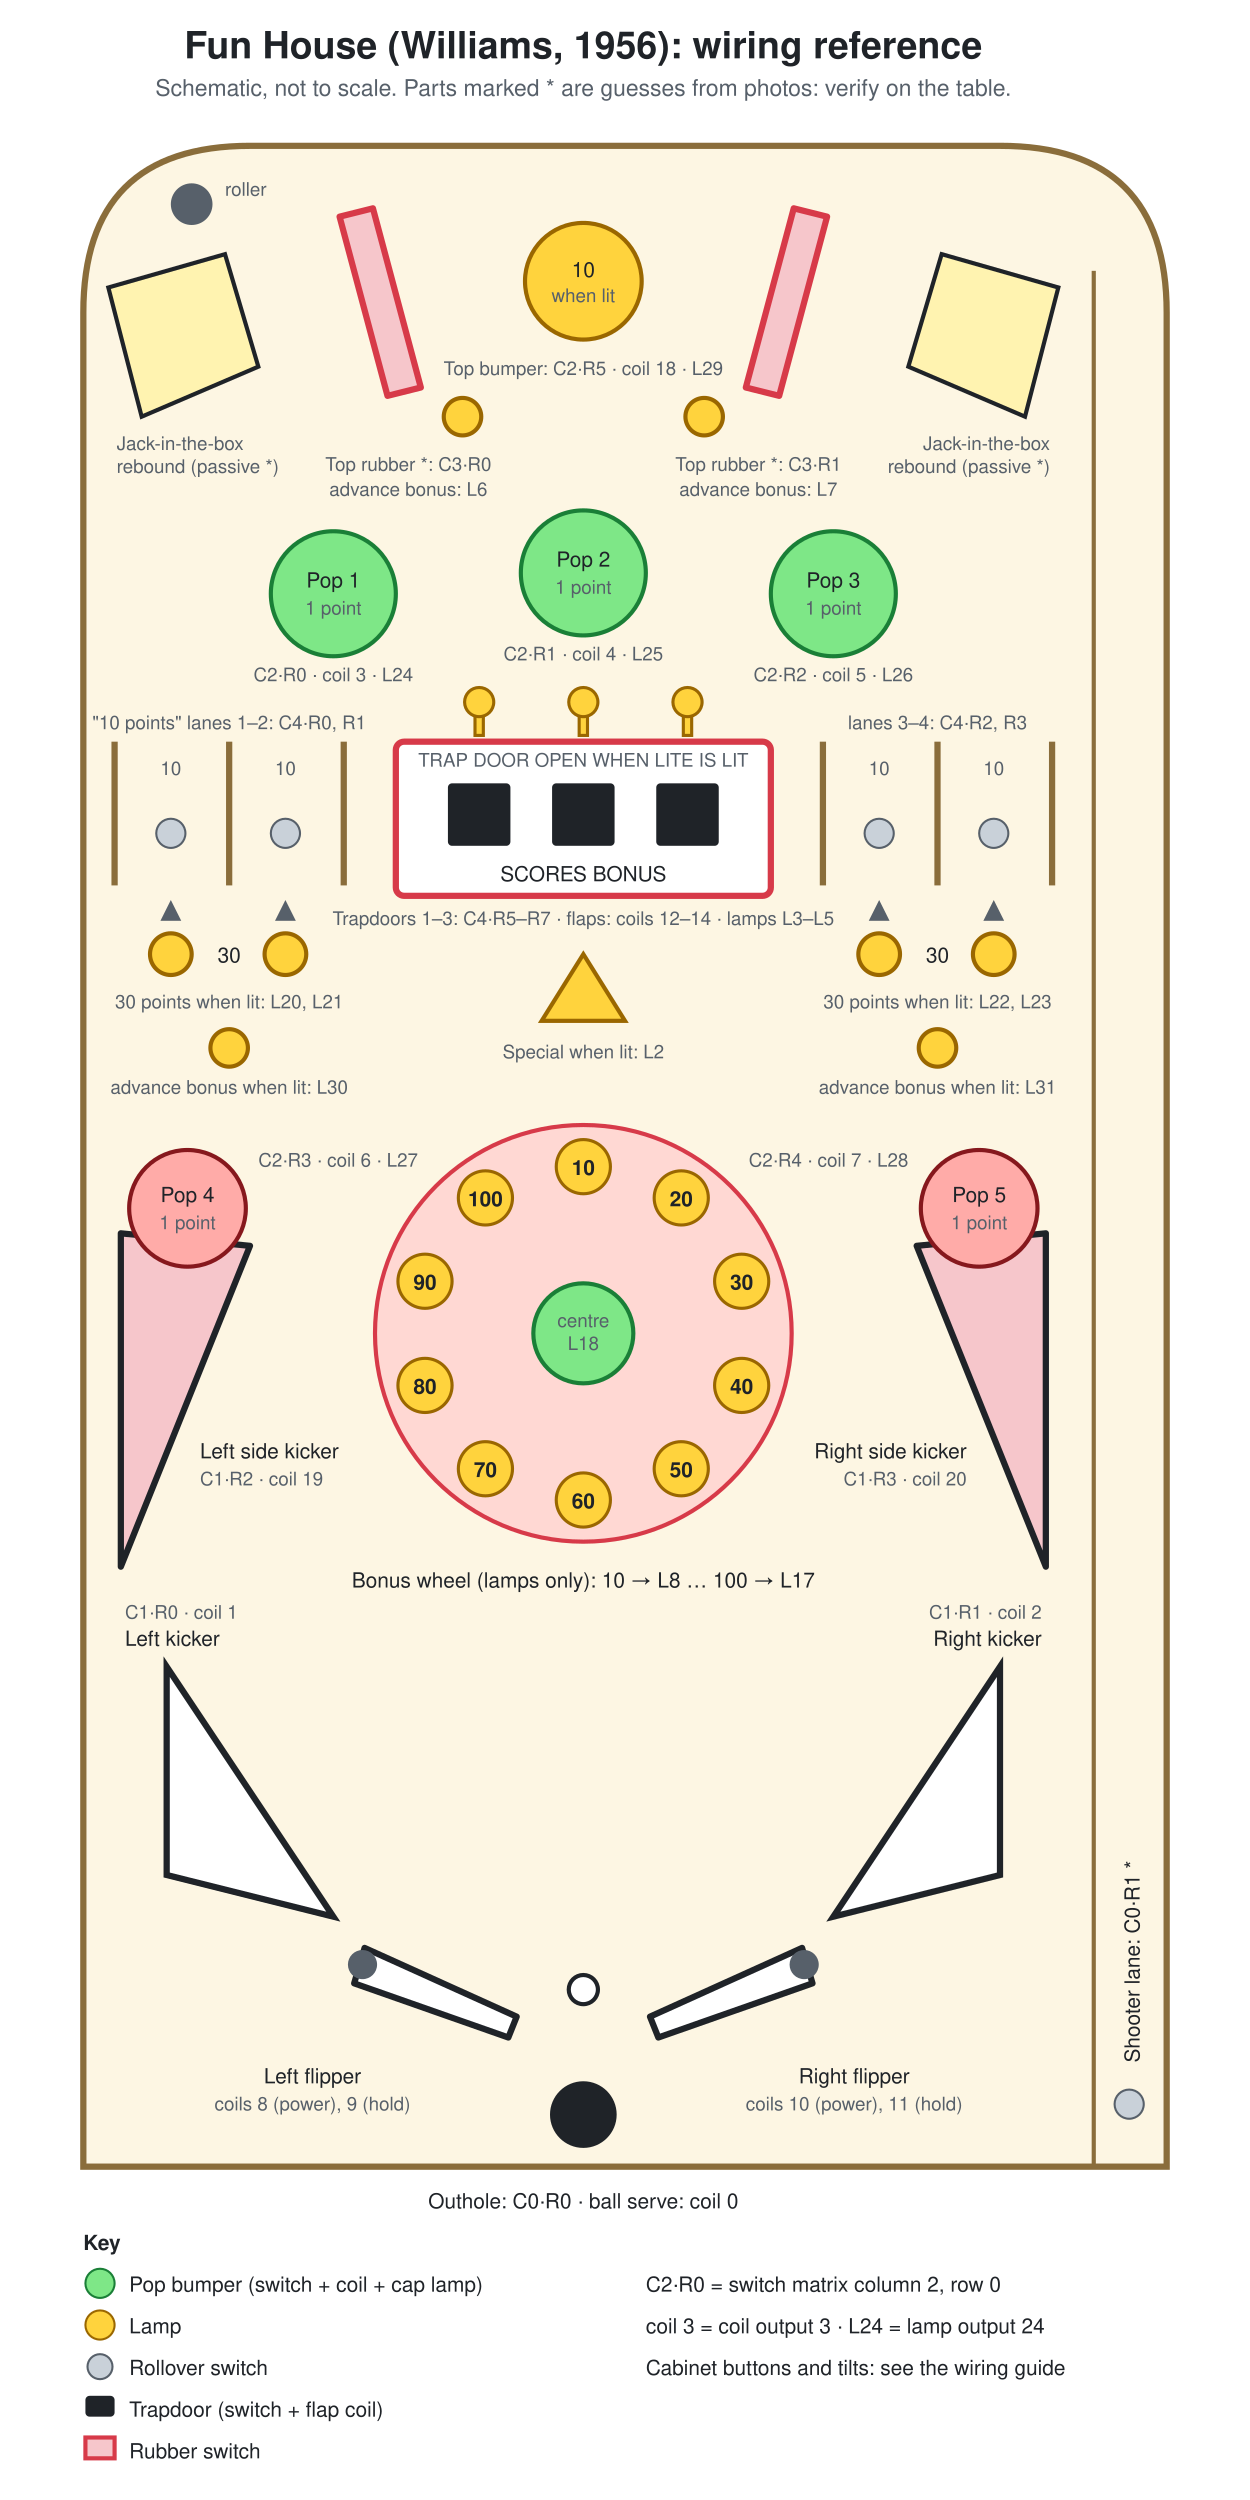
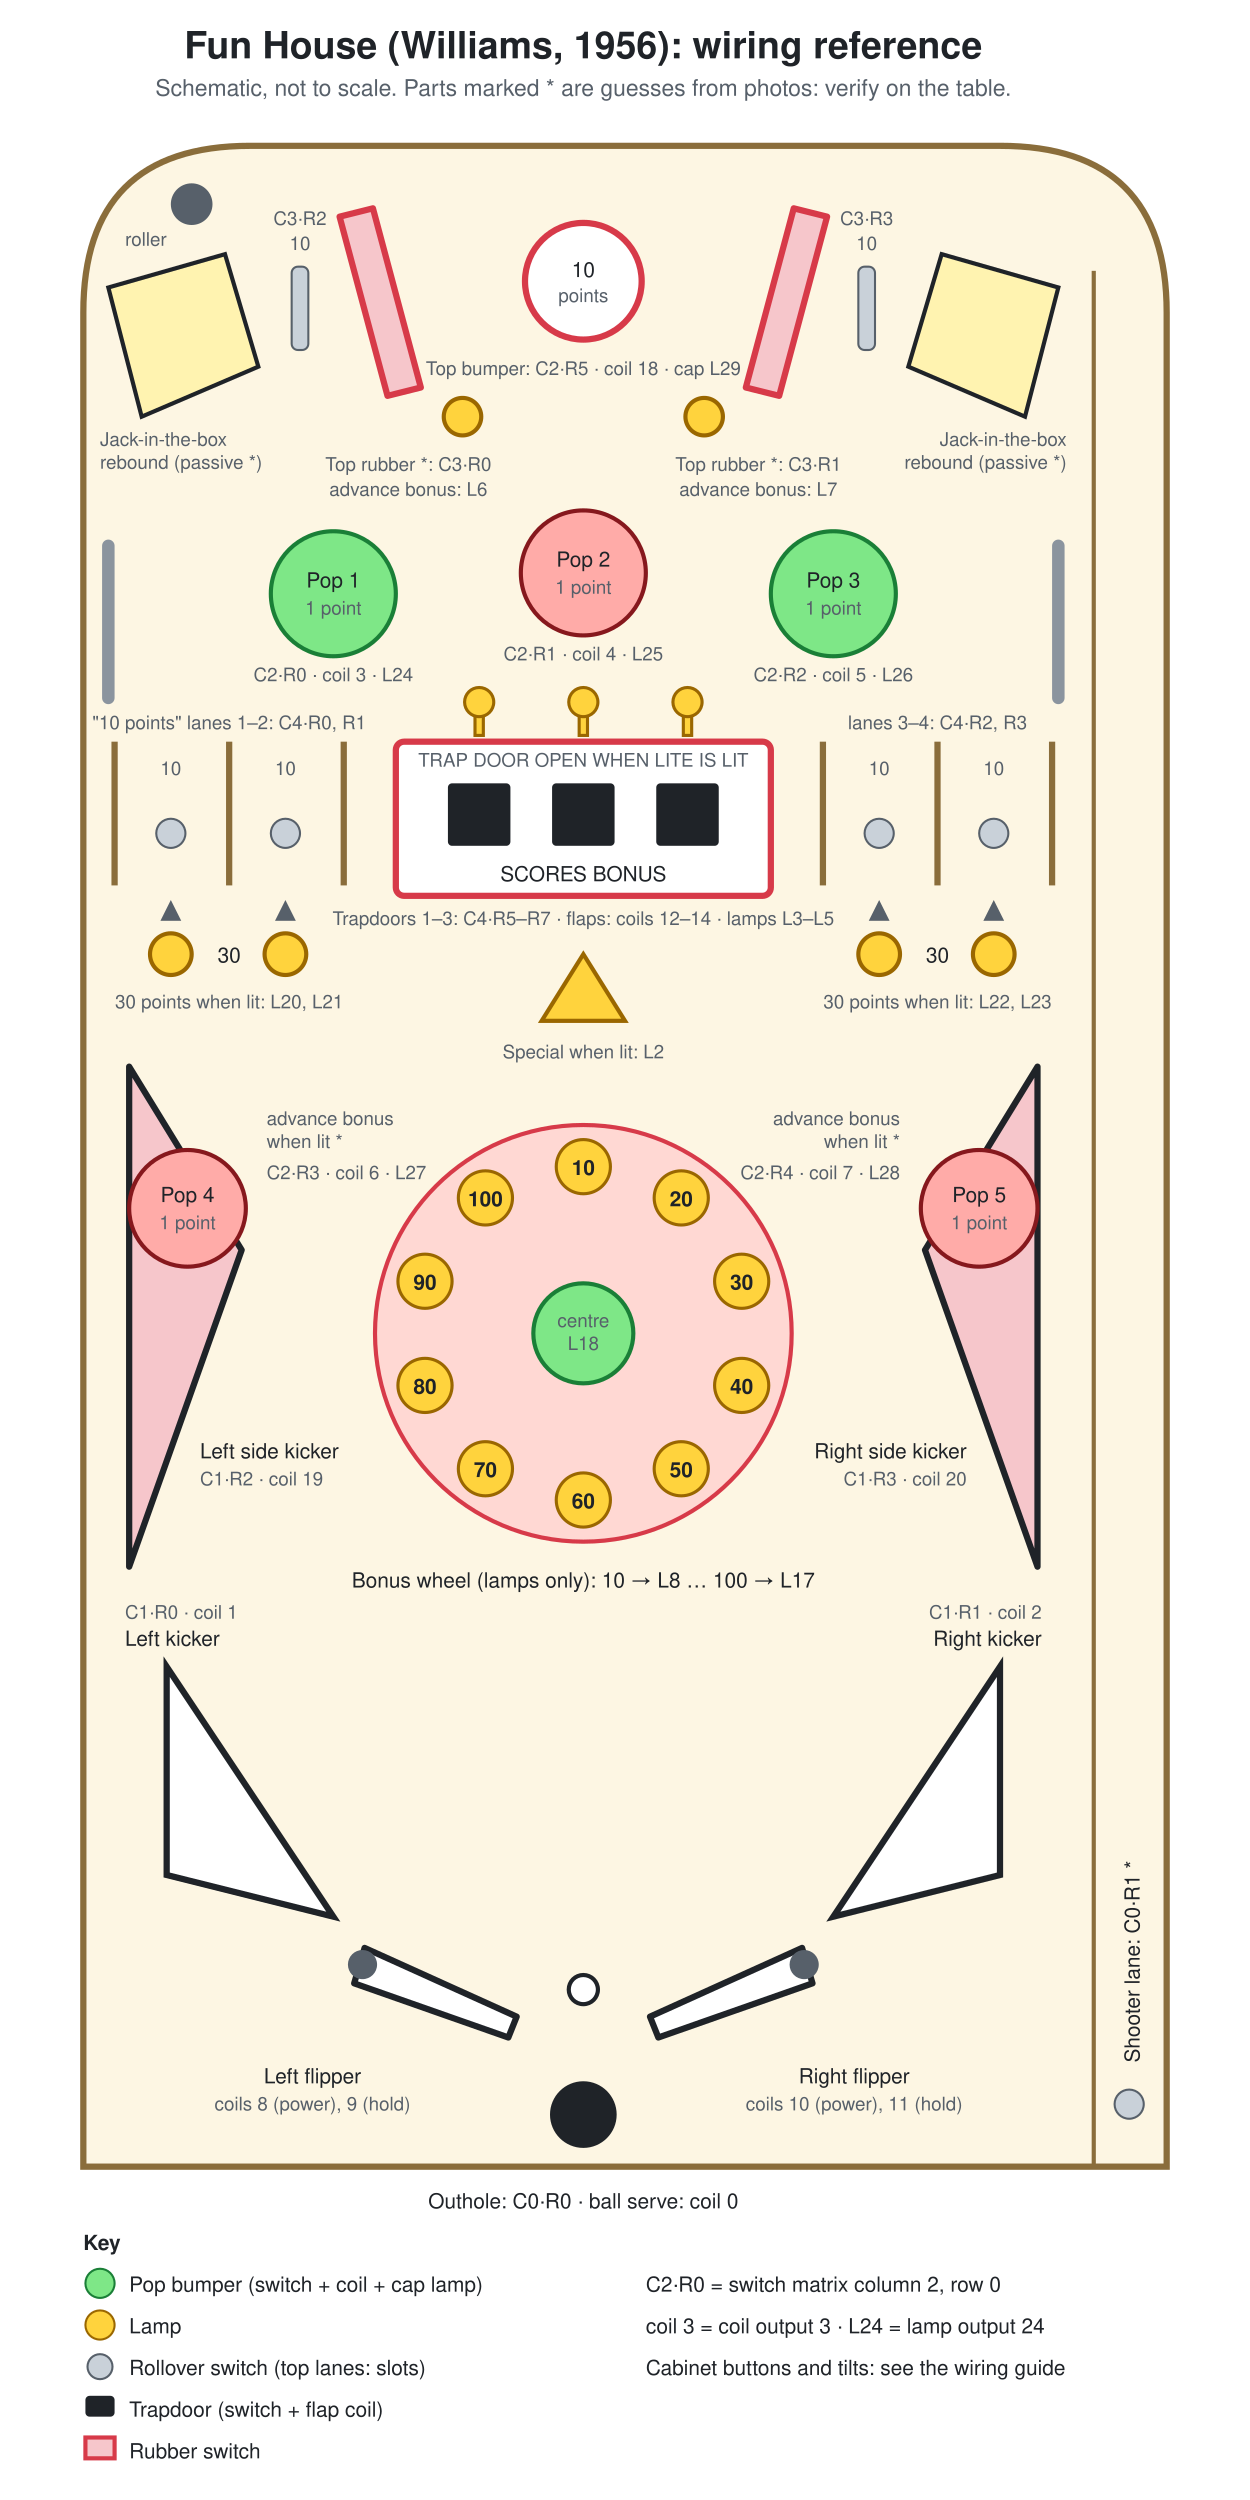
<svg xmlns="http://www.w3.org/2000/svg" viewBox="0 0 600 1200" width="600" height="1200" font-family="Helvetica, Arial, sans-serif">
  <style>
    .label { font-size: 10px; fill: #1f2328; }
    .tag { font-size: 9px; fill: #57606a; }
    .title { font-size: 18px; font-weight: bold; fill: #1f2328; }
    .sub { font-size: 11px; fill: #57606a; }
    .wheel { font-size: 10px; font-weight: bold; fill: #1f2328; text-anchor: middle; }
    .mid { text-anchor: middle; }
    .end { text-anchor: end; }
  </style>
  <rect width="600" height="1200" fill="#ffffff" />
  <text x="280" y="28" class="title mid">Fun House (Williams, 1956): wiring reference</text>
  <text x="280" y="46" class="sub mid">Schematic, not to scale. Parts marked * are guesses from photos: verify on the table.</text>
  <path d="M 40 150 Q 40 70 120 70 L 480 70 Q 560 70 560 150 L 560 1040 L 40 1040 Z" fill="#fdf6e3" stroke="#8a6d3b" stroke-width="3" />
  <line x1="525" y1="130" x2="525" y2="1040" stroke="#8a6d3b" stroke-width="2" />
  <circle cx="542" cy="1010" r="7" fill="#c9d1d9" stroke="#57606a" data-switch="C0R1" />
  <text x="547" y="990" class="label" transform="rotate(-90 547 990)">Shooter lane: C0·R1 *</text>
  <circle cx="92" cy="98" r="10" fill="#57606a" />
-   <text x="108" y="94" class="tag">roller</text>
+   <text x="80" y="118" class="tag end">roller</text>
  <g fill="#fff3b0" stroke="#1f2328" stroke-width="2">
    <polygon points="52,138 108,122 124,176 68,200" />
    <polygon points="508,138 452,122 436,176 492,200" />
  </g>
-   <text x="56" y="216" class="tag">Jack-in-the-box</text>
-   <text x="56" y="227" class="tag">rebound (passive *)</text>
-   <text x="504" y="216" class="tag end">Jack-in-the-box</text>
-   <text x="504" y="227" class="tag end">rebound (passive *)</text>
+   <text x="48" y="214" class="tag">Jack-in-the-box</text>
+   <text x="48" y="225" class="tag">rebound (passive *)</text>
+   <text x="512" y="214" class="tag end">Jack-in-the-box</text>
+   <text x="512" y="225" class="tag end">rebound (passive *)</text>
+   <g stroke="#8b949e" stroke-width="6" stroke-linecap="round">
+     <line x1="52" y1="262" x2="52" y2="335" />
+     <line x1="508" y1="262" x2="508" y2="335" />
+   </g>
  <g fill="#f6c6cb" stroke="#d73a49" stroke-width="3" stroke-linejoin="round">
    <polygon points="163,104 179,100 202,186 186,190" data-switch="C3R0" />
    <polygon points="397,104 381,100 358,186 374,190" data-switch="C3R1" />
  </g>
  <g fill="#ffd33d" stroke="#9a6700" stroke-width="2">
    <circle cx="222" cy="200" r="9" data-lamp="6" />
    <circle cx="338" cy="200" r="9" data-lamp="7" />
  </g>
  <text x="196" y="226" class="tag mid">Top rubber *: C3·R0</text>
  <text x="196" y="238" class="tag mid">advance bonus: L6</text>
  <text x="364" y="226" class="tag mid">Top rubber *: C3·R1</text>
  <text x="364" y="238" class="tag mid">advance bonus: L7</text>
-   <circle cx="280" cy="135" r="28" fill="#ffd33d" stroke="#9a6700" stroke-width="2" data-switch="C2R5" data-coil="18" data-lamp="29" />
+   <g fill="#c9d1d9" stroke="#57606a">
+     <rect x="140" y="128" width="8" height="40" rx="3" data-switch="C3R2" />
+     <rect x="412" y="128" width="8" height="40" rx="3" data-switch="C3R3" />
+   </g>
+   <text x="144" y="120" class="tag mid">10</text>
+   <text x="416" y="120" class="tag mid">10</text>
+   <text x="144" y="108" class="tag mid">C3·R2</text>
+   <text x="416" y="108" class="tag mid">C3·R3</text>
+   <circle cx="280" cy="135" r="28" fill="#ffffff" stroke="#d73a49" stroke-width="3" data-switch="C2R5" data-coil="18" data-lamp="29" />
  <text x="280" y="133" class="label mid">10</text>
-   <text x="280" y="145" class="tag mid">when lit</text>
-   <text x="280" y="180" class="tag mid">Top bumper: C2·R5 · coil 18 · L29</text>
+   <text x="280" y="145" class="tag mid">points</text>
+   <text x="280" y="180" class="tag mid">Top bumper: C2·R5 · coil 18 · cap L29</text>
  <g fill="#7ee787" stroke="#1a7f37" stroke-width="2">
    <circle cx="160" cy="285" r="30" data-switch="C2R0" data-coil="3" data-lamp="24" />
-     <circle cx="280" cy="275" r="30" data-switch="C2R1" data-coil="4" data-lamp="25" />
    <circle cx="400" cy="285" r="30" data-switch="C2R2" data-coil="5" data-lamp="26" />
  </g>
+   <circle cx="280" cy="275" r="30" fill="#ffaba8" stroke="#86181d" stroke-width="2" data-switch="C2R1" data-coil="4" data-lamp="25" />
  <text x="160" y="282" class="label mid">Pop 1</text>
  <text x="160" y="295" class="tag mid">1 point</text>
  <text x="280" y="272" class="label mid">Pop 2</text>
  <text x="280" y="285" class="tag mid">1 point</text>
  <text x="400" y="282" class="label mid">Pop 3</text>
  <text x="400" y="295" class="tag mid">1 point</text>
  <text x="160" y="327" class="tag mid">C2·R0 · coil 3 · L24</text>
  <text x="400" y="327" class="tag mid">C2·R2 · coil 5 · L26</text>
  <text x="280" y="317" class="tag mid">C2·R1 · coil 4 · L25</text>
  <g fill="#ffd33d" stroke="#9a6700" stroke-width="1.5">
    <rect x="228" y="341" width="4" height="12" />
    <rect x="278" y="341" width="4" height="12" />
    <rect x="328" y="341" width="4" height="12" />
    <circle cx="230" cy="337" r="7" data-lamp="3" />
    <circle cx="280" cy="337" r="7" data-lamp="4" />
    <circle cx="330" cy="337" r="7" data-lamp="5" />
  </g>
  <rect x="190" y="356" width="180" height="74" rx="4" fill="#ffffff" stroke="#d73a49" stroke-width="3" />
  <text x="280" y="368" class="tag mid">TRAP DOOR OPEN WHEN LITE IS LIT</text>
  <g fill="#1f2328">
    <rect x="215" y="376" width="30" height="30" rx="2" data-switch="C4R5" data-coil="12" data-trapdoor="0" />
    <rect x="265" y="376" width="30" height="30" rx="2" data-switch="C4R6" data-coil="13" data-trapdoor="1" />
    <rect x="315" y="376" width="30" height="30" rx="2" data-switch="C4R7" data-coil="14" data-trapdoor="2" />
  </g>
  <text x="280" y="423" class="label mid">SCORES BONUS</text>
  <text x="280" y="444" class="tag mid">Trapdoors 1–3: C4·R5–R7 · flaps: coils 12–14 · lamps L3–L5</text>
  <g stroke="#8a6d3b" stroke-width="3">
    <line x1="55" y1="356" x2="55" y2="425" />
    <line x1="110" y1="356" x2="110" y2="425" />
    <line x1="165" y1="356" x2="165" y2="425" />
    <line x1="395" y1="356" x2="395" y2="425" />
    <line x1="450" y1="356" x2="450" y2="425" />
    <line x1="505" y1="356" x2="505" y2="425" />
  </g>
  <g class="tag mid">
    <text x="82" y="372">10</text>
    <text x="137" y="372">10</text>
    <text x="422" y="372">10</text>
    <text x="477" y="372">10</text>
  </g>
  <g fill="#c9d1d9" stroke="#57606a">
    <circle cx="82" cy="400" r="7" data-switch="C4R0" />
    <circle cx="137" cy="400" r="7" data-switch="C4R1" />
    <circle cx="422" cy="400" r="7" data-switch="C4R2" />
    <circle cx="477" cy="400" r="7" data-switch="C4R3" />
  </g>
  <text x="110" y="350" class="tag mid">"10 points" lanes 1–2: C4·R0, R1</text>
  <text x="450" y="350" class="tag mid">lanes 3–4: C4·R2, R3</text>
  <g fill="#57606a">
    <polygon points="82,432 77,442 87,442" />
    <polygon points="137,432 132,442 142,442" />
    <polygon points="422,432 417,442 427,442" />
    <polygon points="477,432 472,442 482,442" />
  </g>
  <g fill="#ffd33d" stroke="#9a6700" stroke-width="2">
    <circle cx="82" cy="458" r="10" data-lamp="20" />
    <circle cx="137" cy="458" r="10" data-lamp="21" />
    <circle cx="422" cy="458" r="10" data-lamp="22" />
    <circle cx="477" cy="458" r="10" data-lamp="23" />
  </g>
  <text x="110" y="462" class="label mid">30</text>
  <text x="450" y="462" class="label mid">30</text>
  <text x="110" y="484" class="tag mid">30 points when lit: L20, L21</text>
  <text x="450" y="484" class="tag mid">30 points when lit: L22, L23</text>
-   <g fill="#ffd33d" stroke="#9a6700" stroke-width="2">
-     <circle cx="110" cy="503" r="9" data-lamp="30" />
-     <circle cx="450" cy="503" r="9" data-lamp="31" />
-   </g>
-   <text x="110" y="525" class="tag mid">advance bonus when lit: L30</text>
-   <text x="450" y="525" class="tag mid">advance bonus when lit: L31</text>
  <polygon points="280,458 300,490 260,490" fill="#ffd33d" stroke="#9a6700" stroke-width="2" data-lamp="2" />
  <text x="280" y="508" class="tag mid">Special when lit: L2</text>
  <g fill="#f6c6cb" stroke="#1f2328" stroke-width="3" stroke-linejoin="round">
-     <polygon points="58,592 58,752 120,598" data-switch="C1R2" data-coil="19" />
-     <polygon points="502,592 502,752 440,598" data-switch="C1R3" data-coil="20" />
+     <polygon points="62,512 116,600 62,752" data-switch="C1R2" data-coil="19" />
+     <polygon points="498,512 444,600 498,752" data-switch="C1R3" data-coil="20" />
  </g>
  <text x="96" y="700" class="label">Left side kicker</text>
  <text x="96" y="713" class="tag">C1·R2 · coil 19</text>
  <text x="464" y="700" class="label end">Right side kicker</text>
  <text x="464" y="713" class="tag end">C1·R3 · coil 20</text>
  <g fill="#ffaba8" stroke="#86181d" stroke-width="2">
    <circle cx="90" cy="580" r="28" data-switch="C2R3" data-coil="6" data-lamp="27" />
    <circle cx="470" cy="580" r="28" data-switch="C2R4" data-coil="7" data-lamp="28" />
  </g>
  <text x="90" y="577" class="label mid">Pop 4</text>
  <text x="90" y="590" class="tag mid">1 point</text>
+   <text x="128" y="540" class="tag">advance bonus</text>
+   <text x="128" y="551" class="tag">when lit *</text>
  <text x="470" y="577" class="label mid">Pop 5</text>
  <text x="470" y="590" class="tag mid">1 point</text>
-   <text x="124" y="560" class="tag">C2·R3 · coil 6 · L27</text>
-   <text x="436" y="560" class="tag end">C2·R4 · coil 7 · L28</text>
+   <text x="432" y="540" class="tag end">advance bonus</text>
+   <text x="432" y="551" class="tag end">when lit *</text>
+   <text x="128" y="566" class="tag">C2·R3 · coil 6 · L27</text>
+   <text x="432" y="566" class="tag end">C2·R4 · coil 7 · L28</text>
  <circle cx="280" cy="640" r="100" fill="#ffd8d3" stroke="#d73a49" stroke-width="2" />
  <g fill="#ffd33d" stroke="#9a6700" stroke-width="1.5">
    <circle cx="280" cy="560" r="13" data-lamp="8" />
    <circle cx="327" cy="575" r="13" data-lamp="9" />
    <circle cx="356" cy="615" r="13" data-lamp="10" />
    <circle cx="356" cy="665" r="13" data-lamp="11" />
    <circle cx="327" cy="705" r="13" data-lamp="12" />
    <circle cx="280" cy="720" r="13" data-lamp="13" />
    <circle cx="233" cy="705" r="13" data-lamp="14" />
    <circle cx="204" cy="665" r="13" data-lamp="15" />
    <circle cx="204" cy="615" r="13" data-lamp="16" />
    <circle cx="233" cy="575" r="13" data-lamp="17" />
  </g>
  <text x="280" y="564" class="wheel">10</text>
  <text x="327" y="579" class="wheel">20</text>
  <text x="356" y="619" class="wheel">30</text>
  <text x="356" y="669" class="wheel">40</text>
  <text x="327" y="709" class="wheel">50</text>
  <text x="280" y="724" class="wheel">60</text>
  <text x="233" y="709" class="wheel">70</text>
  <text x="204" y="669" class="wheel">80</text>
  <text x="204" y="619" class="wheel">90</text>
  <text x="233" y="579" class="wheel">100</text>
  <circle cx="280" cy="640" r="24" fill="#7ee787" stroke="#1a7f37" stroke-width="2" data-lamp="18" />
  <text x="280" y="637" class="tag mid">centre</text>
  <text x="280" y="648" class="tag mid">L18</text>
  <text x="280" y="762" class="label mid">Bonus wheel (lamps only): 10 → L8 … 100 → L17</text>
  <polygon points="80,800 80,900 160,920" fill="#ffffff" stroke="#1f2328" stroke-width="3" data-switch="C1R0" data-coil="1" />
  <polygon points="480,800 480,900 400,920" fill="#ffffff" stroke="#1f2328" stroke-width="3" data-switch="C1R1" data-coil="2" />
  <text x="60" y="790" class="label">Left kicker</text>
  <text x="60" y="777" class="tag">C1·R0 · coil 1</text>
  <text x="500" y="790" class="label end">Right kicker</text>
  <text x="500" y="777" class="tag end">C1·R1 · coil 2</text>
  <g fill="#ffffff" stroke="#1f2328" stroke-width="3" stroke-linejoin="round">
    <path d="M 175 935 L 248 968 L 244 978 L 170 952 Z" data-coil="8 9" data-flipper="left" />
    <path d="M 385 935 L 312 968 L 316 978 L 390 952 Z" data-coil="10 11" data-flipper="right" />
  </g>
  <circle cx="174" cy="943" r="7" fill="#57606a" />
  <circle cx="386" cy="943" r="7" fill="#57606a" />
  <text x="150" y="1000" class="label mid">Left flipper</text>
  <text x="150" y="1013" class="tag mid">coils 8 (power), 9 (hold)</text>
  <text x="410" y="1000" class="label mid">Right flipper</text>
  <text x="410" y="1013" class="tag mid">coils 10 (power), 11 (hold)</text>
  <circle cx="280" cy="955" r="7" fill="#ffffff" stroke="#1f2328" stroke-width="2" />
  <circle cx="280" cy="1015" r="16" fill="#1f2328" data-switch="C0R0" data-coil="0" />
  <text x="280" y="1060" class="label mid">Outhole: C0·R0 · ball serve: coil 0</text>
  <g transform="translate(40, 1080)">
    <text x="0" y="0" class="label" font-weight="bold">Key</text>
    <circle cx="8" cy="16" r="7" fill="#7ee787" stroke="#1a7f37" />
    <text x="22" y="20" class="label">Pop bumper (switch + coil + cap lamp)</text>
    <circle cx="8" cy="36" r="7" fill="#ffd33d" stroke="#9a6700" />
    <text x="22" y="40" class="label">Lamp</text>
    <circle cx="8" cy="56" r="6" fill="#c9d1d9" stroke="#57606a" />
-     <text x="22" y="60" class="label">Rollover switch</text>
+     <text x="22" y="60" class="label">Rollover switch (top lanes: slots)</text>
    <rect x="1" y="70" width="14" height="10" rx="2" fill="#1f2328" />
    <text x="22" y="80" class="label">Trapdoor (switch + flap coil)</text>
    <rect x="1" y="90" width="14" height="10" fill="#f6c6cb" stroke="#d73a49" stroke-width="2" />
    <text x="22" y="100" class="label">Rubber switch</text>
    <text x="270" y="20" class="label">C2·R0 = switch matrix column 2, row 0</text>
    <text x="270" y="40" class="label">coil 3 = coil output 3 · L24 = lamp output 24</text>
    <text x="270" y="60" class="label">Cabinet buttons and tilts: see the wiring guide</text>
  </g>
</svg>
